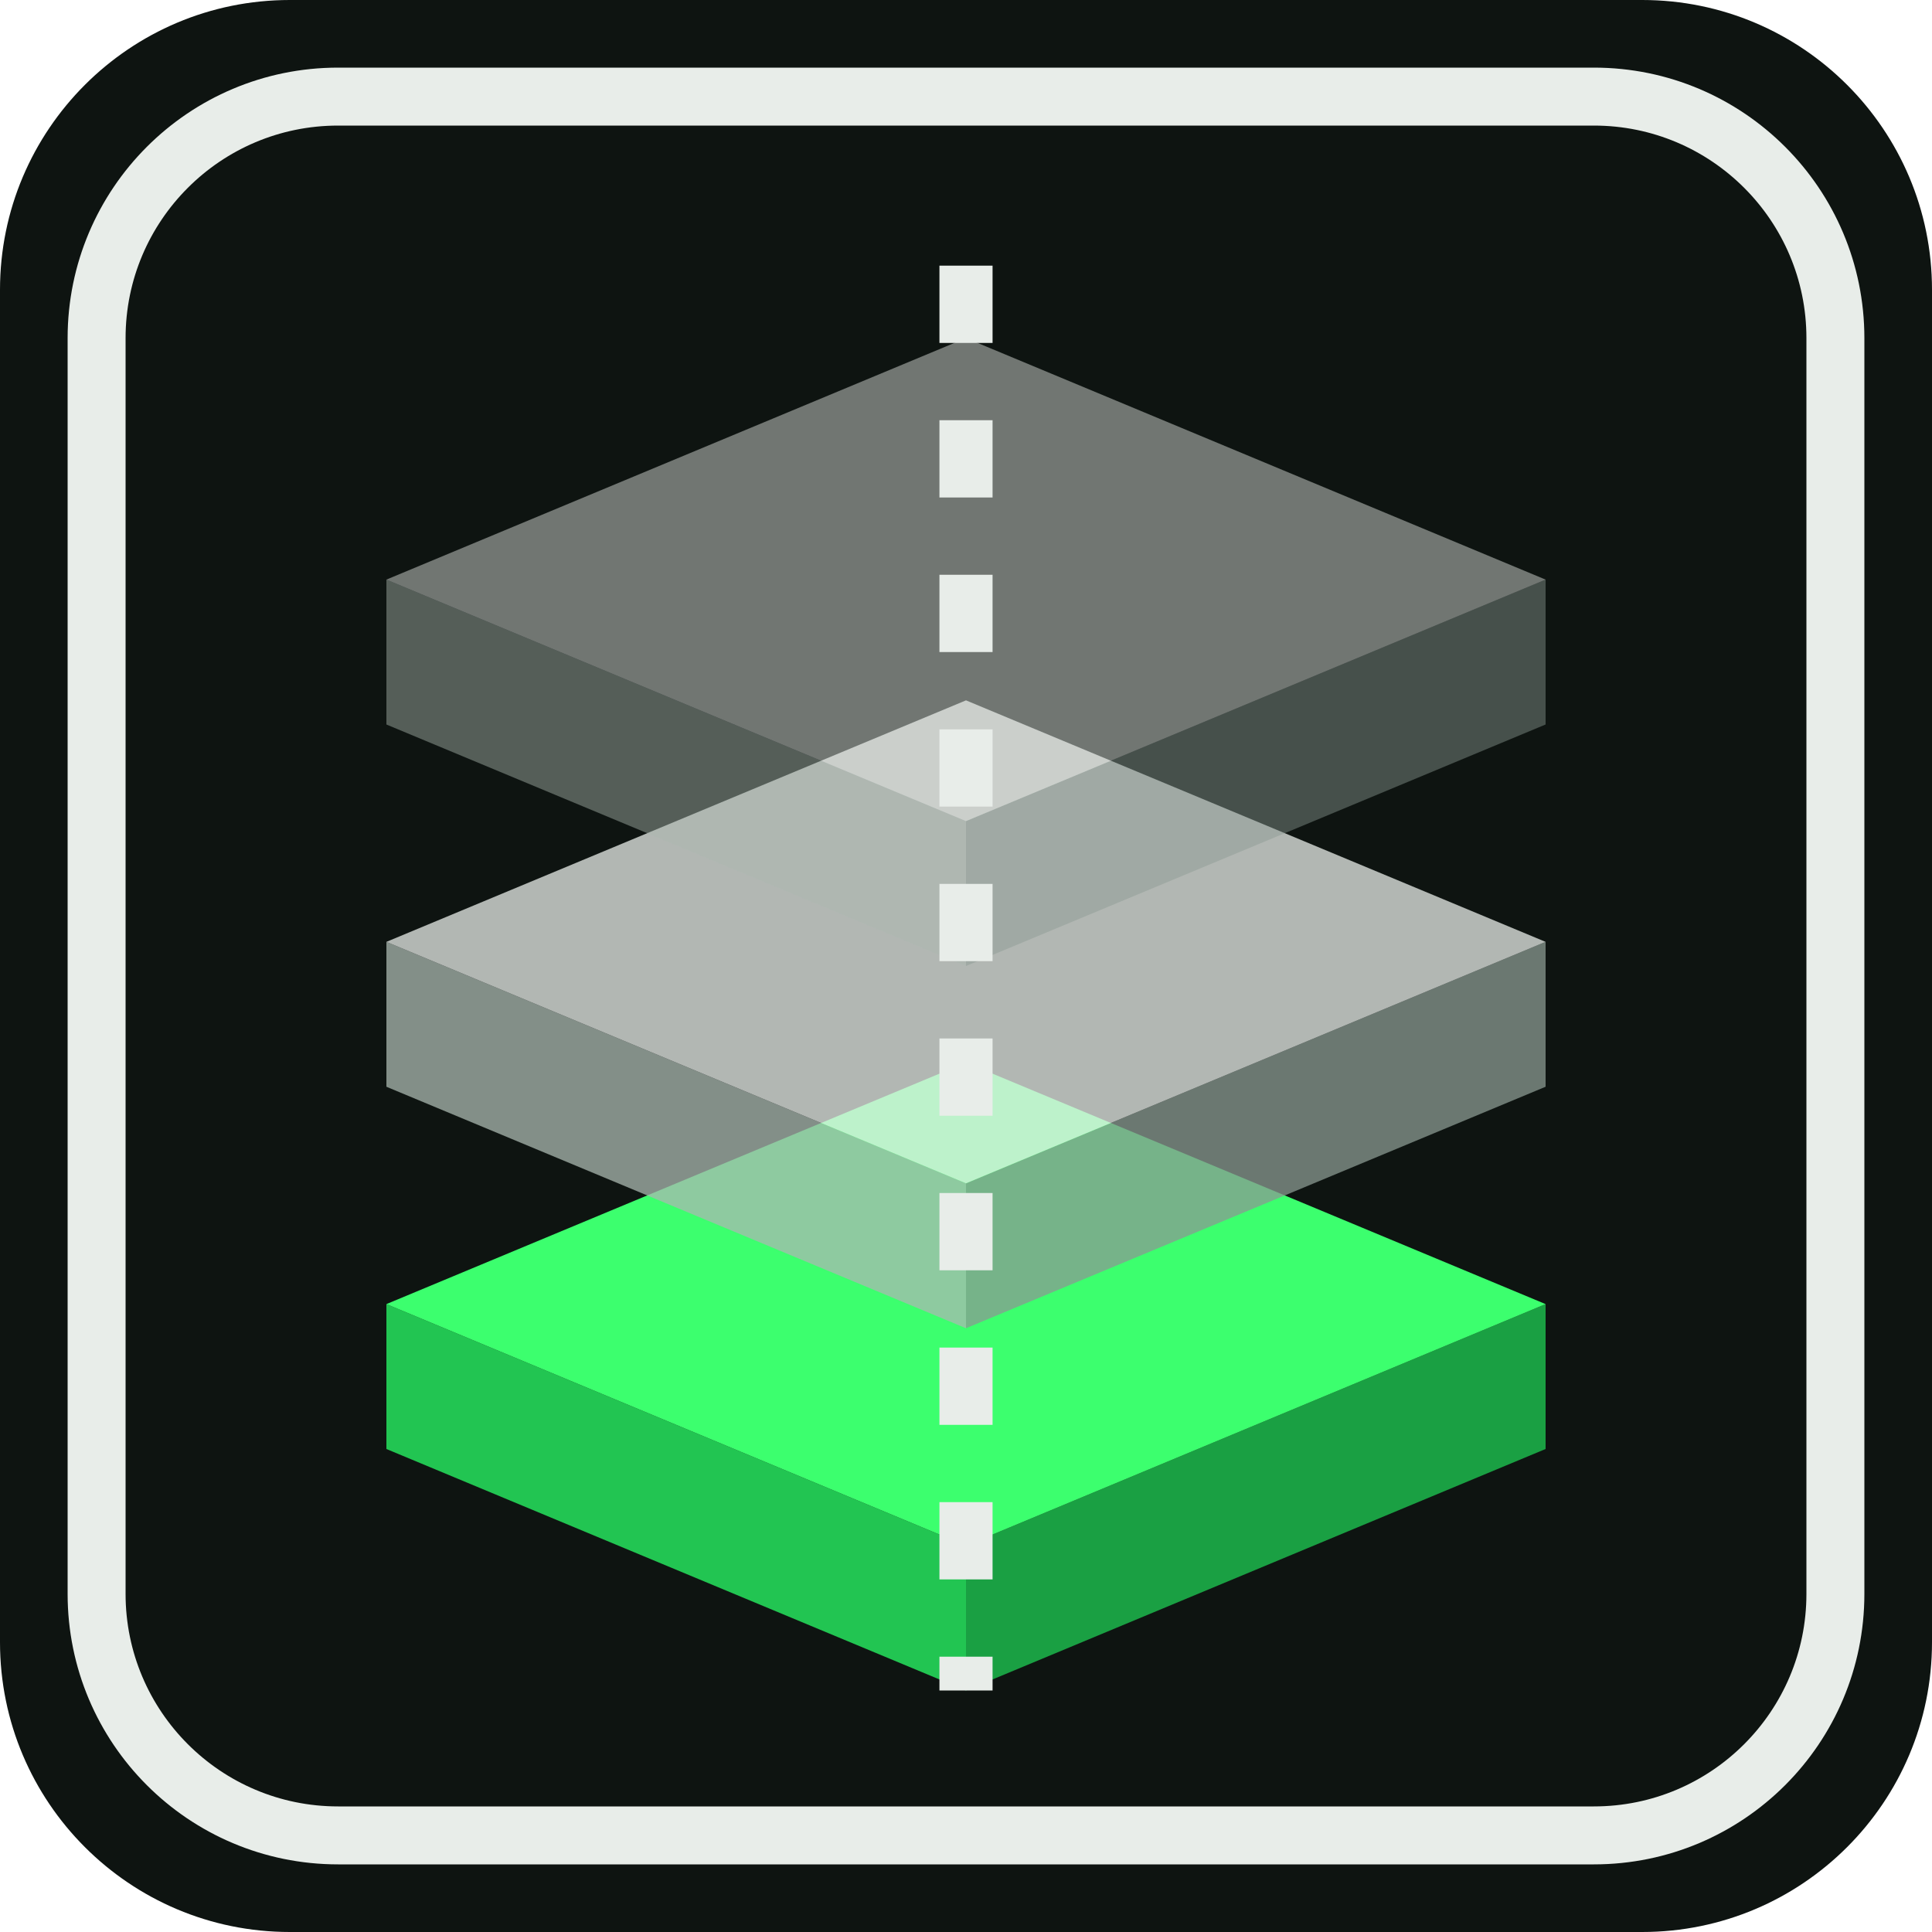
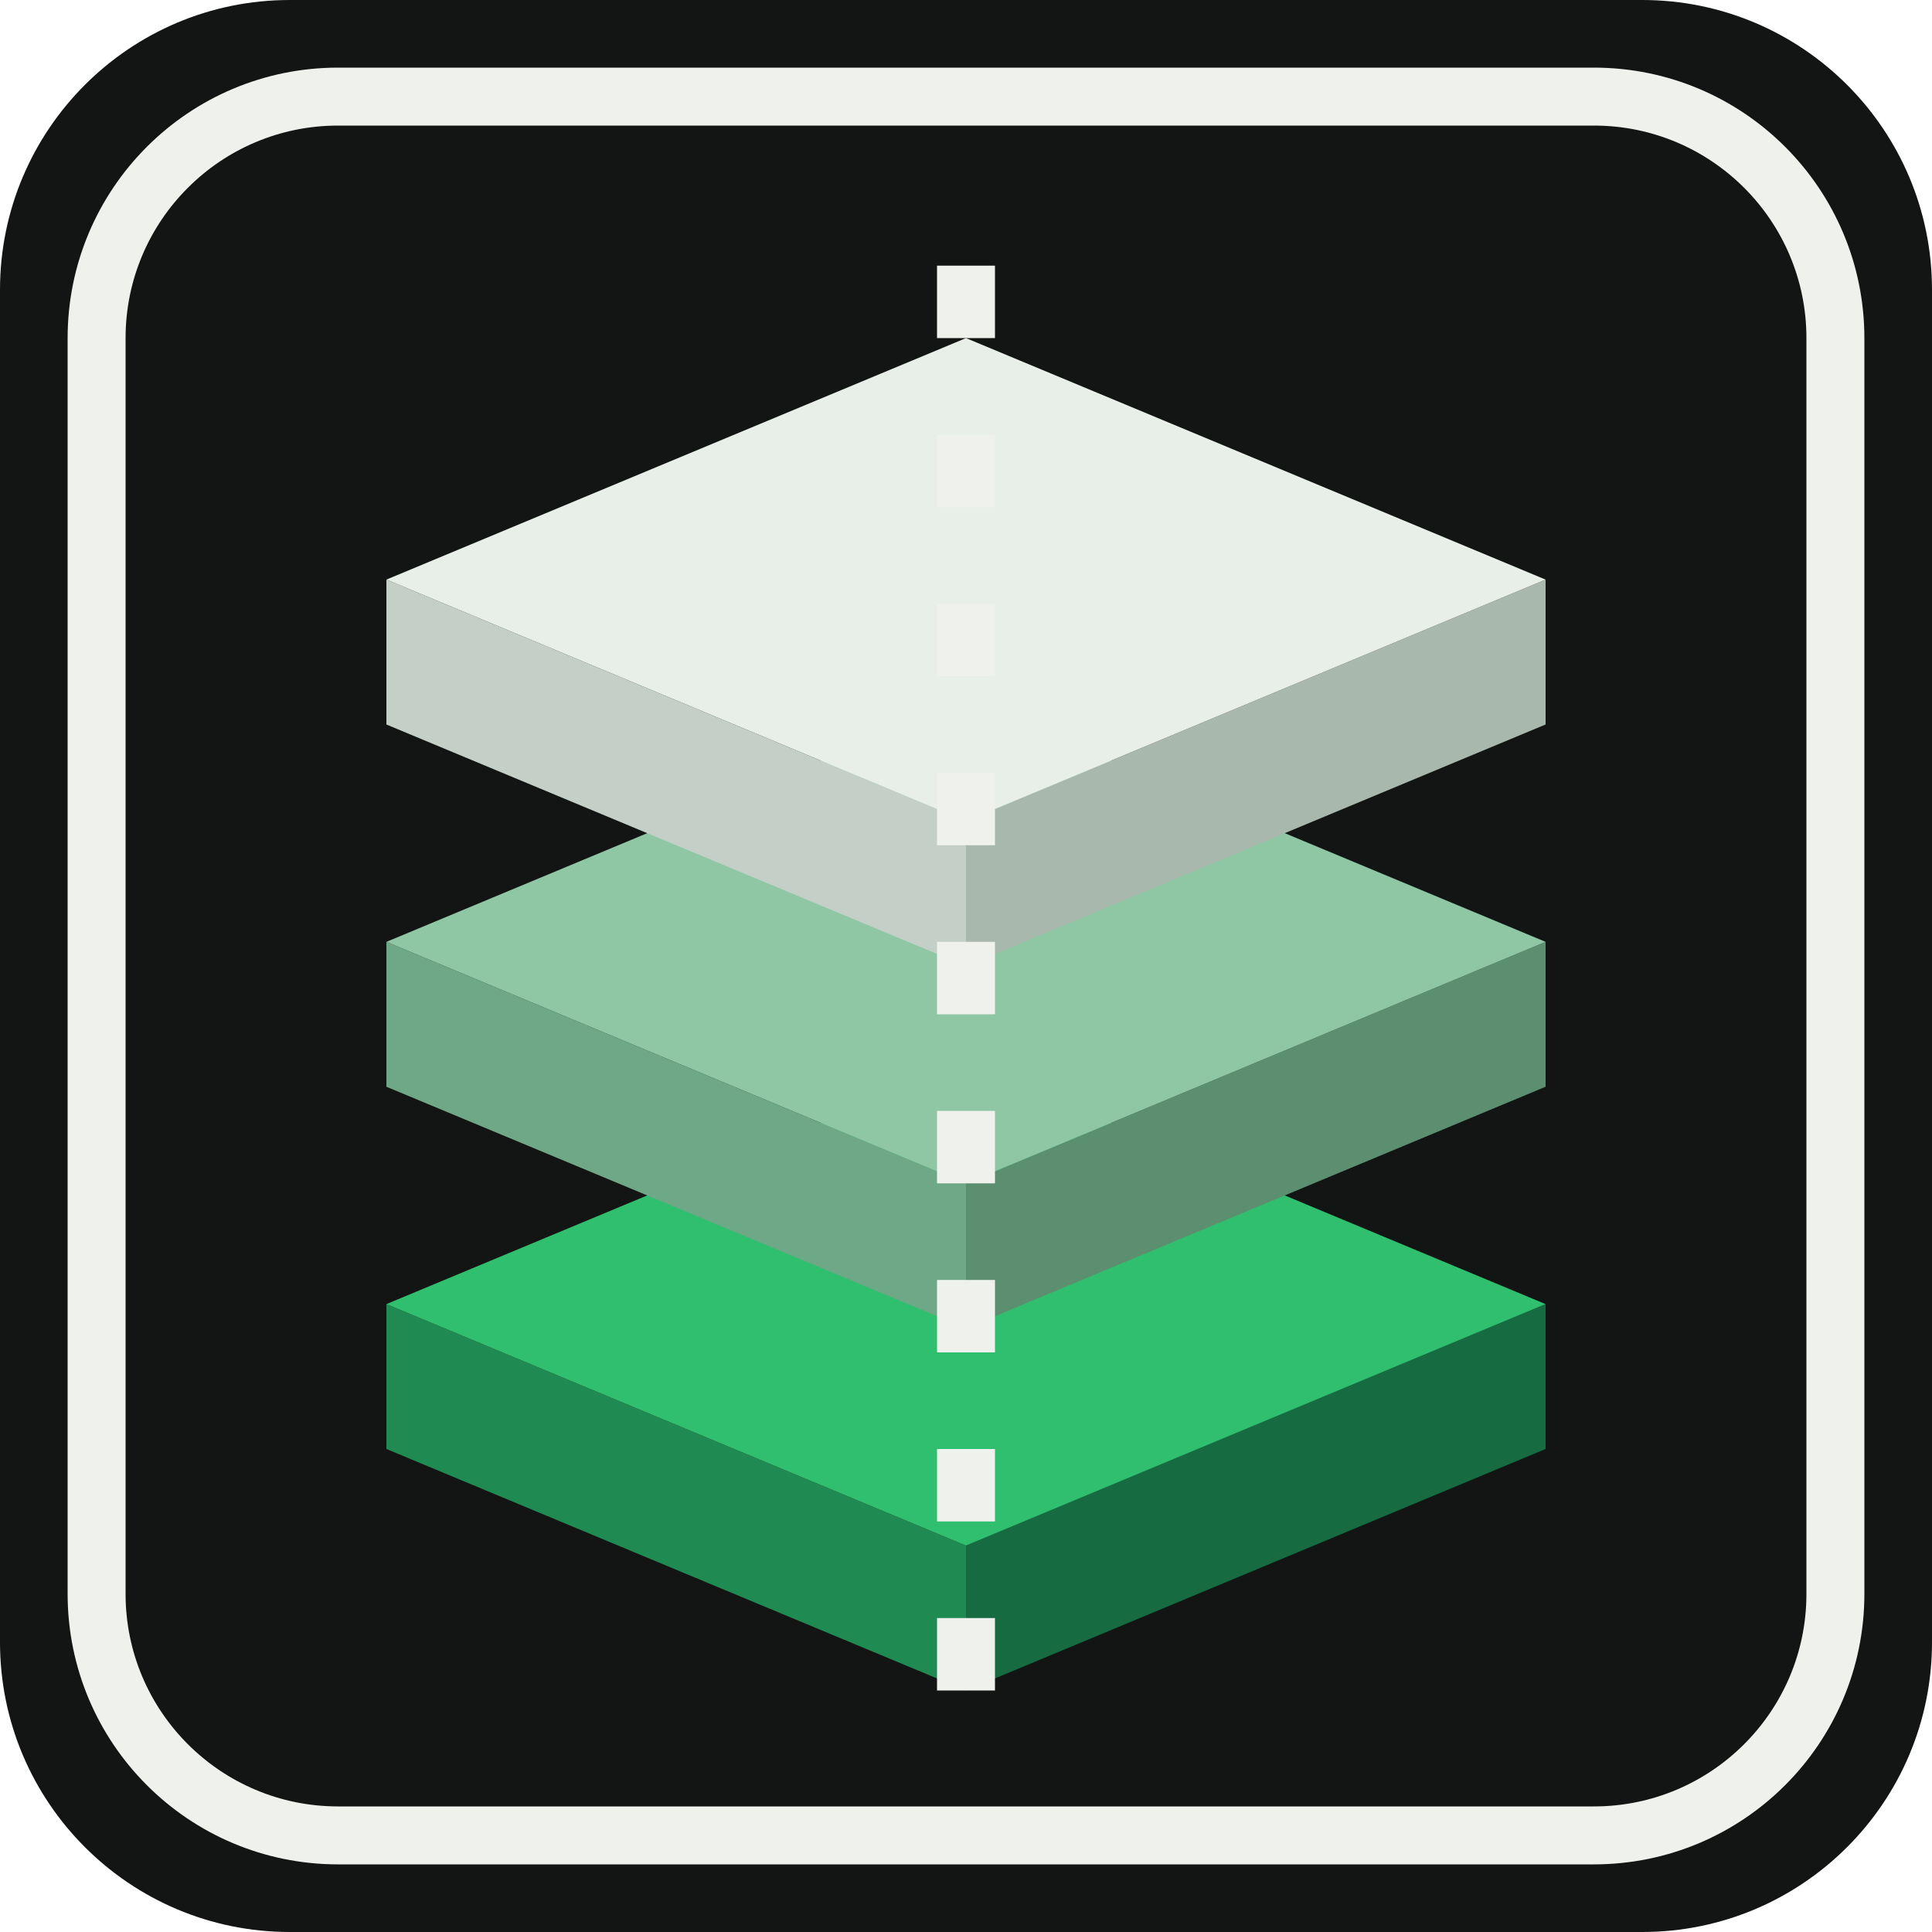
<svg xmlns="http://www.w3.org/2000/svg" viewBox="0 0 40 40" width="160" height="160">
-   <rect width="40" height="40" rx="6" fill="#0e1411" />
-   <rect x="2" y="2" width="36" height="36" rx="5" fill="none" stroke="#e8ede9" stroke-width="1.2" />
-   <polygon points="8,27 20,32 20,35 8,30" fill="#22c552" />
-   <polygon points="20,32 32,27 32,30 20,35" fill="#1aa043" />
-   <polygon points="8,27 20,22 32,27 20,32" fill="#3cff6e" />
-   <polygon points="8,19.5 20,24.5 20,27.5 8,22.5" fill="#aab8b0" opacity=".75" />
-   <polygon points="20,24.5 32,19.5 32,22.5 20,27.5" fill="#8a9a92" opacity=".75" />
-   <polygon points="8,19.5 20,14.5 32,19.5 20,24.5" fill="#e8ede9" opacity=".75" />
-   <polygon points="8,12 20,17 20,20 8,15" fill="#aab8b0" opacity=".45" />
-   <polygon points="20,17 32,12 32,15 20,20" fill="#8a9a92" opacity=".45" />
-   <polygon points="8,12 20,7 32,12 20,17" fill="#e8ede9" opacity=".45" />
-   <path d="M20 5.5V35" stroke="#e8ede9" stroke-width="1.1" stroke-dasharray="1.6 1.6" />
+   <rect width="40" height="40" rx="6" fill="#121513" />
+   <rect x="2" y="2" width="36" height="36" rx="5" fill="none" stroke="#eef1ec" stroke-width="1.2" />
+   <polygon points="8,27 20,32 20,35 8,30" fill="#1f8a52" />
+   <polygon points="20,32 32,27 32,30 20,35" fill="#176b40" />
+   <polygon points="8,27 20,22 32,27 20,32" fill="#2fbf6e" />
+   <polygon points="8,19.5 20,24.5 20,27.5 8,22.5" fill="#6fa886" />
+   <polygon points="20,24.5 32,19.5 32,22.5 20,27.5" fill="#5b8f70" />
+   <polygon points="8,19.5 20,14.5 32,19.5 20,24.5" fill="#8fc7a5" />
+   <polygon points="8,12 20,17 20,20 8,15" fill="#c4d0c7" />
+   <polygon points="20,17 32,12 32,15 20,20" fill="#a9b8ad" />
+   <polygon points="8,12 20,7 32,12 20,17" fill="#e8efe9" />
+   <path d="M20 5.5V35" stroke="#eef1ec" stroke-width="1.2" stroke-dasharray="1.5 2" fill="none" />
</svg>
